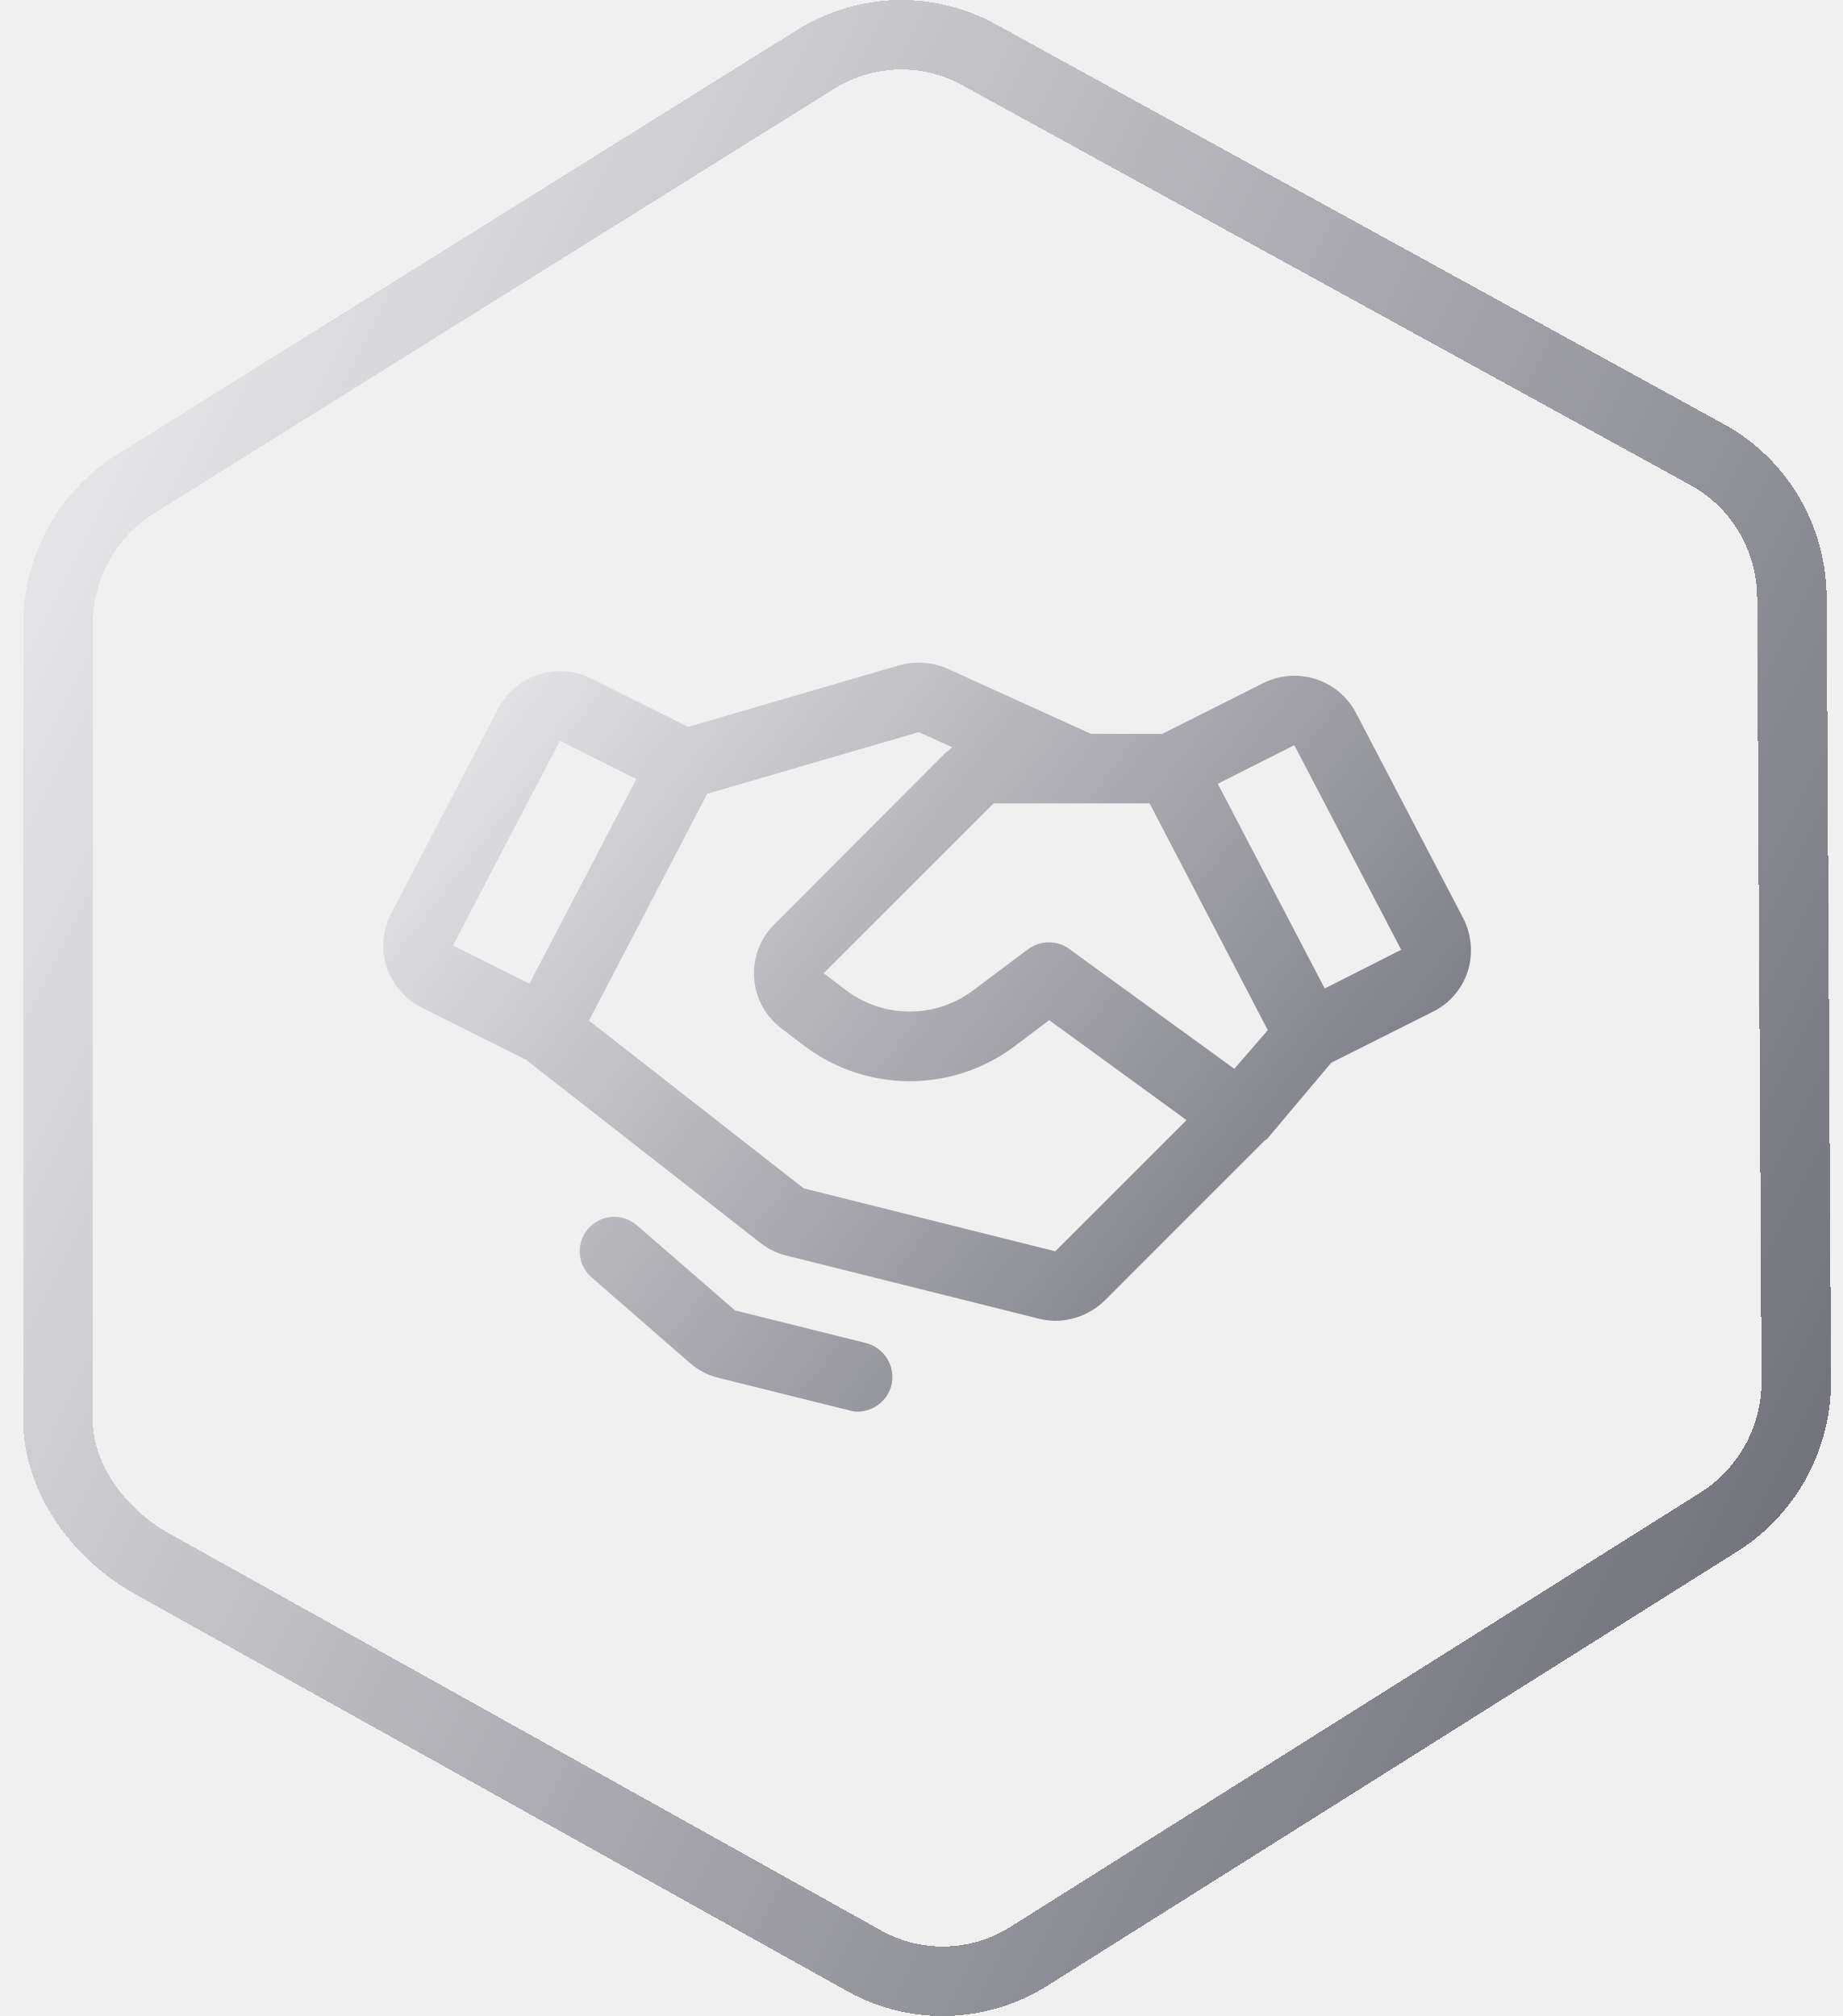
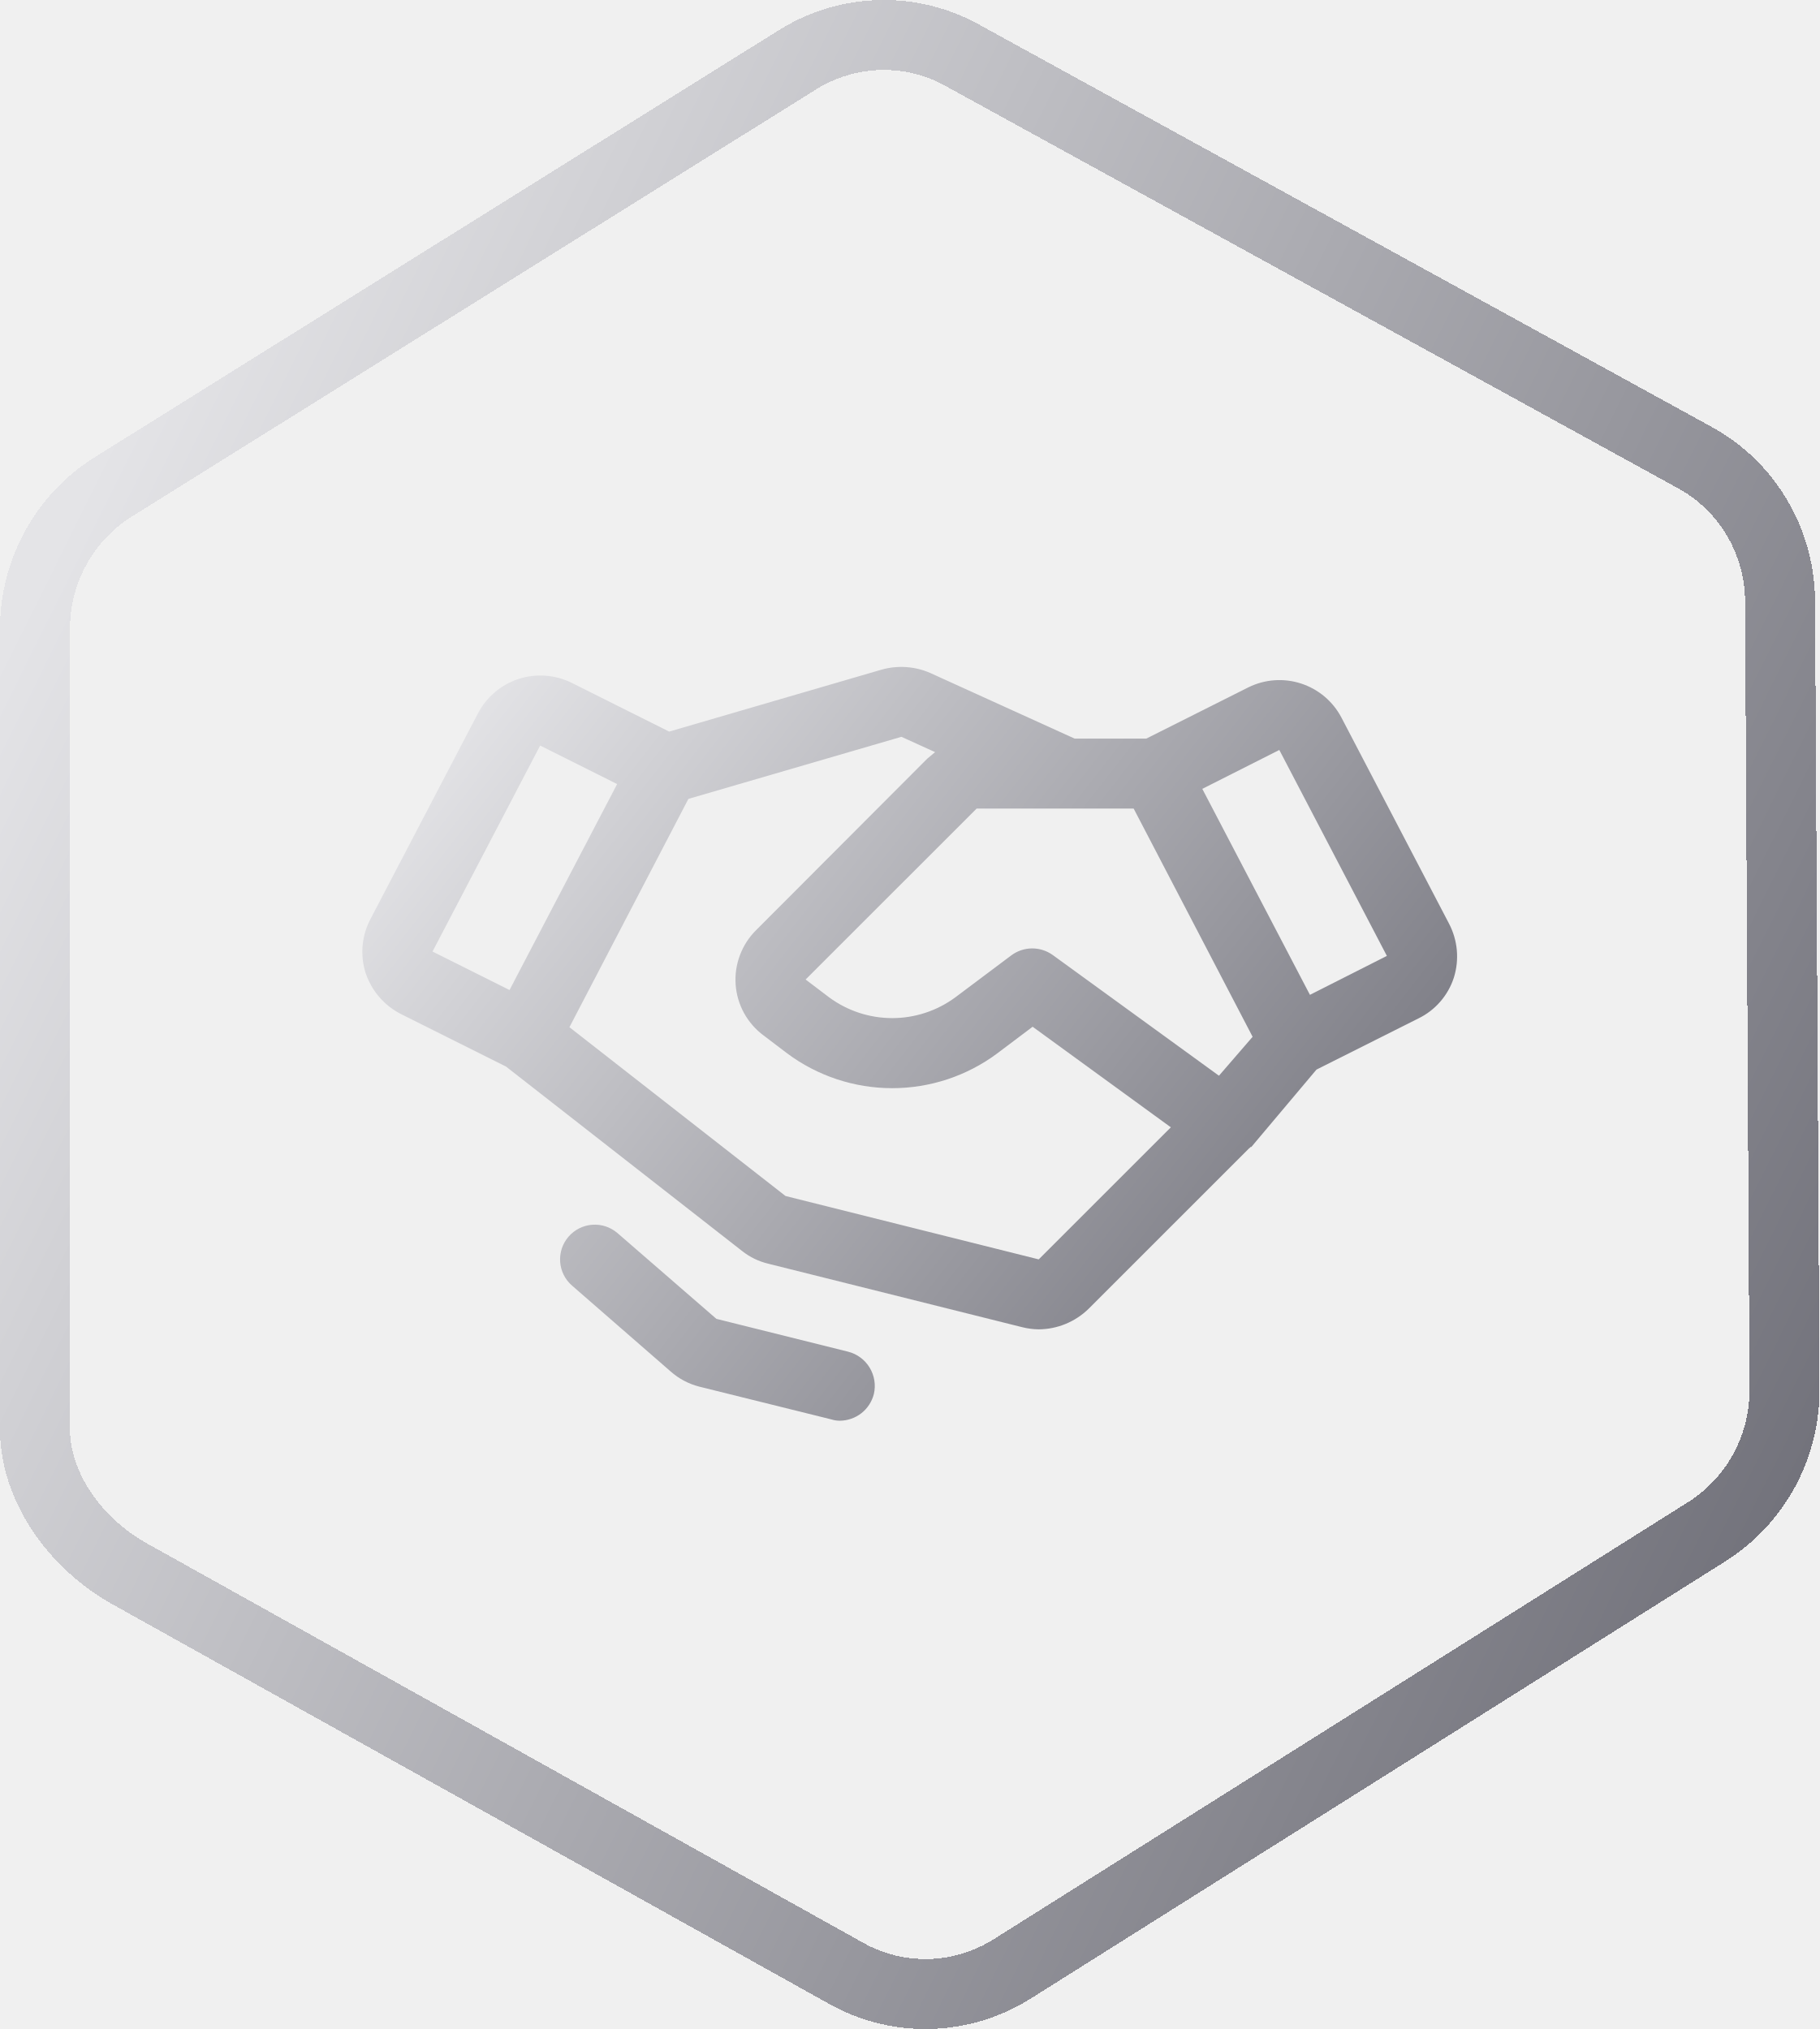
- <svg xmlns="http://www.w3.org/2000/svg" width="53" height="58" viewBox="0 0 53 58" fill="none">
+ <svg xmlns="http://www.w3.org/2000/svg" width="52" height="58" viewBox="0 0 52 58" fill="none">
  <g clip-path="url(#clip0_1185_59225)">
    <g filter="url(#filter0_d_1185_59225)">
-       <path d="M3.955 13.887L3.955 13.887L3.964 13.881L23.506 1.68C24.943 0.807 26.725 0.773 28.182 1.586L28.181 1.586L28.187 1.589L49.139 13.098C49.14 13.099 49.141 13.099 49.142 13.1C50.588 13.908 51.505 15.434 51.541 17.118L51.667 39.629L51.667 39.637L51.667 39.644C51.701 41.326 50.854 42.899 49.441 43.788L29.6 56.28C28.154 57.191 26.34 57.24 24.86 56.414L4.373 44.988C2.795 44.108 1.657 42.474 1.668 40.832V40.826L1.668 17.94C1.668 17.939 1.668 17.938 1.668 17.937C1.68 16.278 2.549 14.743 3.955 13.887Z" stroke="url(#paint0_linear_1185_59225)" stroke-width="2" shape-rendering="crispEdges" />
+       <path d="M3.287 13.887L3.287 13.887L3.296 13.881L22.838 1.68C24.276 0.807 26.057 0.773 27.514 1.586L27.514 1.586L27.519 1.589L48.471 13.098C48.472 13.099 48.473 13.099 48.474 13.1C49.92 13.908 50.837 15.434 50.873 17.118L50.999 39.629L50.999 39.637L50.999 39.644C51.033 41.326 50.186 42.899 48.773 43.788L28.932 56.28C27.486 57.191 25.672 57.24 24.192 56.414L3.705 44.988C2.127 44.108 0.989 42.474 1 40.832V40.826L1 17.94C1 17.939 1 17.938 1 17.937C1.012 16.278 1.881 14.743 3.287 13.887Z" stroke="url(#paint0_linear_1185_59225)" stroke-width="2" shape-rendering="crispEdges" />
    </g>
-     <g clip-path="url(#clip1_1185_59225)">
-       <path d="M42.079 26.4L39.004 20.512C38.762 20.049 38.347 19.699 37.849 19.538C37.352 19.377 36.81 19.417 36.342 19.65L33.429 21.113H31.379L27.254 19.238C26.821 19.048 26.336 19.013 25.879 19.137L19.792 20.913L16.992 19.512C16.521 19.284 15.98 19.247 15.483 19.41C14.986 19.574 14.572 19.924 14.329 20.387L11.254 26.275C11.131 26.509 11.055 26.766 11.031 27.03C11.008 27.294 11.037 27.56 11.117 27.812C11.286 28.322 11.65 28.745 12.129 28.988L15.129 30.488L21.879 35.763C22.1 35.937 22.356 36.061 22.629 36.125L29.879 37.938C30.035 37.977 30.194 37.998 30.354 38C30.887 37.996 31.398 37.785 31.779 37.413L36.379 32.812H36.392C36.392 32.8 36.404 32.8 36.404 32.788H36.429L38.292 30.575L41.204 29.113C41.443 28.997 41.655 28.834 41.829 28.634C42.003 28.434 42.135 28.202 42.217 27.95C42.297 27.695 42.327 27.427 42.303 27.161C42.279 26.895 42.203 26.637 42.079 26.4ZM35.504 30.75L30.754 27.3C30.581 27.175 30.372 27.109 30.159 27.111C29.945 27.113 29.738 27.184 29.567 27.312L27.967 28.512C27.445 28.896 26.815 29.103 26.167 29.103C25.519 29.103 24.889 28.896 24.367 28.512L23.692 28L28.579 23.113H33.067L36.467 29.637L35.504 30.75ZM16.104 21.312L18.304 22.413L15.229 28.3L13.029 27.2L16.104 21.312ZM30.354 36L23.117 34.188L16.942 29.363L20.342 22.837L26.429 21.062L27.392 21.5L27.167 21.688L22.279 26.587C22.075 26.789 21.917 27.032 21.815 27.301C21.714 27.569 21.672 27.856 21.692 28.143C21.712 28.429 21.794 28.707 21.932 28.959C22.07 29.21 22.261 29.429 22.492 29.6L23.167 30.113C24.034 30.758 25.086 31.106 26.167 31.106C27.248 31.106 28.3 30.758 29.167 30.113L30.179 29.35L34.129 32.225L30.354 36ZM40.304 27.325L38.104 28.438L35.029 22.55L37.229 21.438L40.304 27.325ZM25.642 39.85C25.587 40.067 25.461 40.26 25.285 40.398C25.108 40.535 24.891 40.611 24.667 40.612C24.586 40.612 24.506 40.599 24.429 40.575L20.654 39.638C20.348 39.56 20.065 39.41 19.829 39.2L17.017 36.75C16.919 36.665 16.838 36.561 16.779 36.444C16.721 36.328 16.686 36.201 16.677 36.071C16.668 35.941 16.684 35.81 16.725 35.686C16.767 35.563 16.832 35.448 16.917 35.35C17.002 35.252 17.106 35.171 17.223 35.112C17.339 35.054 17.466 35.019 17.596 35.01C17.726 35.001 17.857 35.017 17.98 35.058C18.104 35.099 18.218 35.165 18.317 35.25L21.142 37.7L24.904 38.638C25.162 38.703 25.383 38.866 25.521 39.093C25.659 39.32 25.703 39.592 25.642 39.85Z" fill="url(#paint1_linear_1185_59225)" />
-     </g>
+     <path d="M41.411 26.4L38.337 20.512C38.094 20.049 37.679 19.699 37.181 19.538C36.684 19.377 36.142 19.417 35.674 19.65L32.761 21.113H30.712L26.587 19.238C26.153 19.048 25.668 19.013 25.212 19.137L19.124 20.913L16.324 19.512C15.854 19.284 15.312 19.247 14.815 19.41C14.318 19.574 13.905 19.924 13.662 20.387L10.586 26.275C10.463 26.509 10.387 26.766 10.363 27.03C10.34 27.294 10.369 27.56 10.449 27.812C10.618 28.322 10.982 28.745 11.461 28.988L14.461 30.488L21.212 35.763C21.432 35.937 21.688 36.061 21.962 36.125L29.212 37.938C29.367 37.977 29.526 37.998 29.686 38C30.22 37.996 30.73 37.785 31.111 37.413L35.712 32.812H35.724C35.724 32.8 35.736 32.8 35.736 32.788H35.761L37.624 30.575L40.536 29.113C40.775 28.997 40.987 28.834 41.161 28.634C41.335 28.434 41.467 28.202 41.549 27.95C41.629 27.695 41.659 27.427 41.635 27.161C41.611 26.895 41.535 26.637 41.411 26.4V26.4ZM34.837 30.75L30.087 27.3C29.913 27.175 29.704 27.109 29.491 27.111C29.277 27.113 29.07 27.184 28.899 27.312L27.299 28.512C26.777 28.896 26.147 29.103 25.499 29.103C24.851 29.103 24.221 28.896 23.699 28.512L23.024 28L27.912 23.113H32.399L35.799 29.637L34.837 30.75ZM15.437 21.312L17.637 22.413L14.562 28.3L12.361 27.2L15.437 21.312ZM29.686 36L22.449 34.188L16.274 29.363L19.674 22.837L25.762 21.062L26.724 21.5L26.499 21.688L21.611 26.587C21.407 26.789 21.249 27.032 21.148 27.301C21.046 27.569 21.004 27.856 21.024 28.143C21.044 28.429 21.126 28.707 21.264 28.959C21.402 29.21 21.593 29.429 21.824 29.6L22.499 30.113C23.366 30.758 24.418 31.106 25.499 31.106C26.58 31.106 27.632 30.758 28.499 30.113L29.512 29.35L33.462 32.225L29.686 36ZM39.636 27.325L37.437 28.438L34.361 22.55L36.562 21.438L39.636 27.325ZM24.974 39.85C24.919 40.067 24.793 40.26 24.617 40.398C24.44 40.535 24.223 40.611 23.999 40.612C23.918 40.612 23.838 40.599 23.762 40.575L19.986 39.638C19.68 39.56 19.397 39.41 19.162 39.2L16.349 36.75C16.25 36.665 16.17 36.561 16.111 36.444C16.053 36.328 16.018 36.201 16.009 36.071C16 35.941 16.016 35.81 16.057 35.686C16.099 35.563 16.164 35.448 16.249 35.35C16.334 35.252 16.438 35.171 16.555 35.112C16.671 35.054 16.798 35.019 16.928 35.01C17.058 35.001 17.189 35.017 17.312 35.058C17.436 35.099 17.55 35.165 17.649 35.25L20.474 37.7L24.236 38.638C24.494 38.703 24.715 38.866 24.853 39.093C24.991 39.32 25.035 39.592 24.974 39.85V39.85Z" fill="url(#paint1_linear_1185_59225)" />
  </g>
  <defs>
-     <filter id="filter0_d_1185_59225" x="-30.332" y="-31" width="114" height="120" filterUnits="userSpaceOnUse" color-interpolation-filters="sRGB">
+     <filter id="filter0_d_1185_59225" x="-31" y="-31" width="114" height="120" filterUnits="userSpaceOnUse" color-interpolation-filters="sRGB">
      <feFlood flood-opacity="0" result="BackgroundImageFix" />
      <feColorMatrix in="SourceAlpha" type="matrix" values="0 0 0 0 0 0 0 0 0 0 0 0 0 0 0 0 0 0 127 0" result="hardAlpha" />
      <feOffset />
      <feGaussianBlur stdDeviation="15.5" />
      <feComposite in2="hardAlpha" operator="out" />
      <feColorMatrix type="matrix" values="0 0 0 0 1 0 0 0 0 1 0 0 0 0 1 0 0 0 0.07 0" />
      <feBlend mode="normal" in2="BackgroundImageFix" result="effect1_dropShadow_1185_59225" />
      <feBlend mode="normal" in="SourceGraphic" in2="effect1_dropShadow_1185_59225" result="shape" />
    </filter>
-     <linearGradient id="paint0_linear_1185_59225" x1="1.178" y1="17.788" x2="52.594" y2="43.34" gradientUnits="userSpaceOnUse">
+     <linearGradient id="paint0_linear_1185_59225" x1="0.51" y1="17.788" x2="51.926" y2="43.34" gradientUnits="userSpaceOnUse">
      <stop stop-color="#E4E4E7" />
      <stop offset="1" stop-color="#71717A" />
    </linearGradient>
-     <linearGradient id="paint1_linear_1185_59225" x1="10.936" y1="23.669" x2="36.068" y2="43.3" gradientUnits="userSpaceOnUse">
+     <linearGradient id="paint1_linear_1185_59225" x1="10.268" y1="23.669" x2="35.4" y2="43.3" gradientUnits="userSpaceOnUse">
      <stop stop-color="#E4E4E7" />
      <stop offset="1" stop-color="#71717A" />
    </linearGradient>
    <clipPath id="clip0_1185_59225">
-       <rect width="52" height="58" fill="white" transform="translate(0.667969)" />
-     </clipPath>
-     <clipPath id="clip1_1185_59225">
-       <rect width="32" height="32" fill="white" transform="translate(10.668 13)" />
+       <rect width="52" height="58" fill="white" />
    </clipPath>
  </defs>
</svg>
